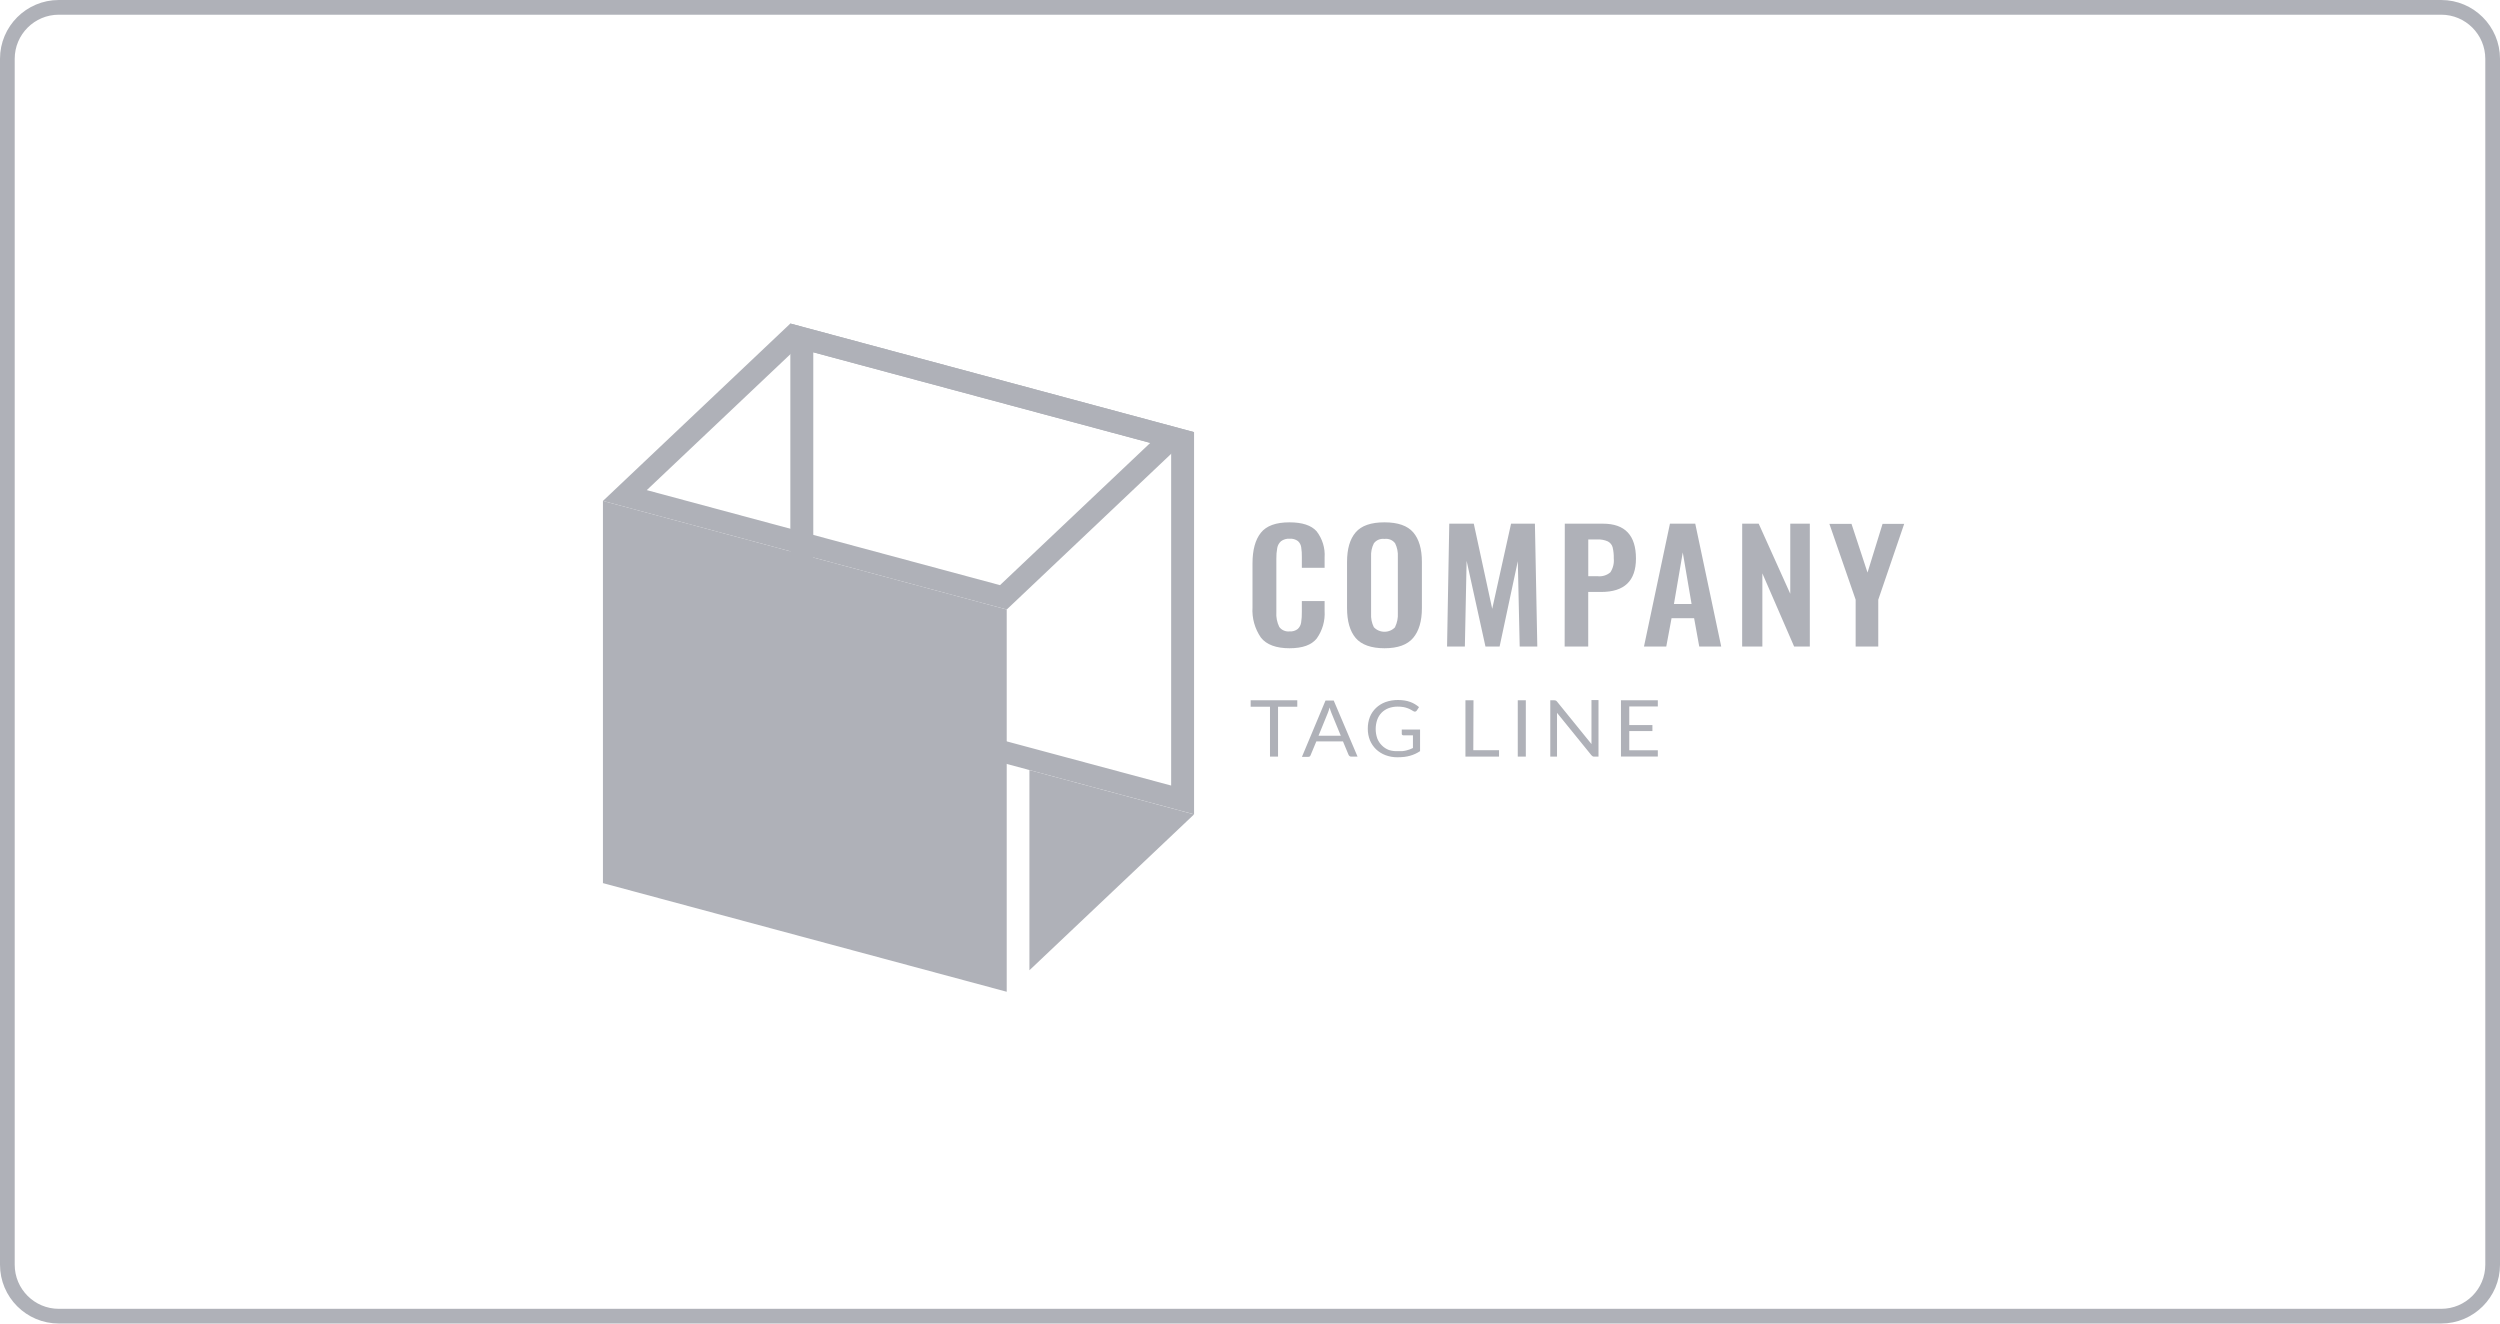
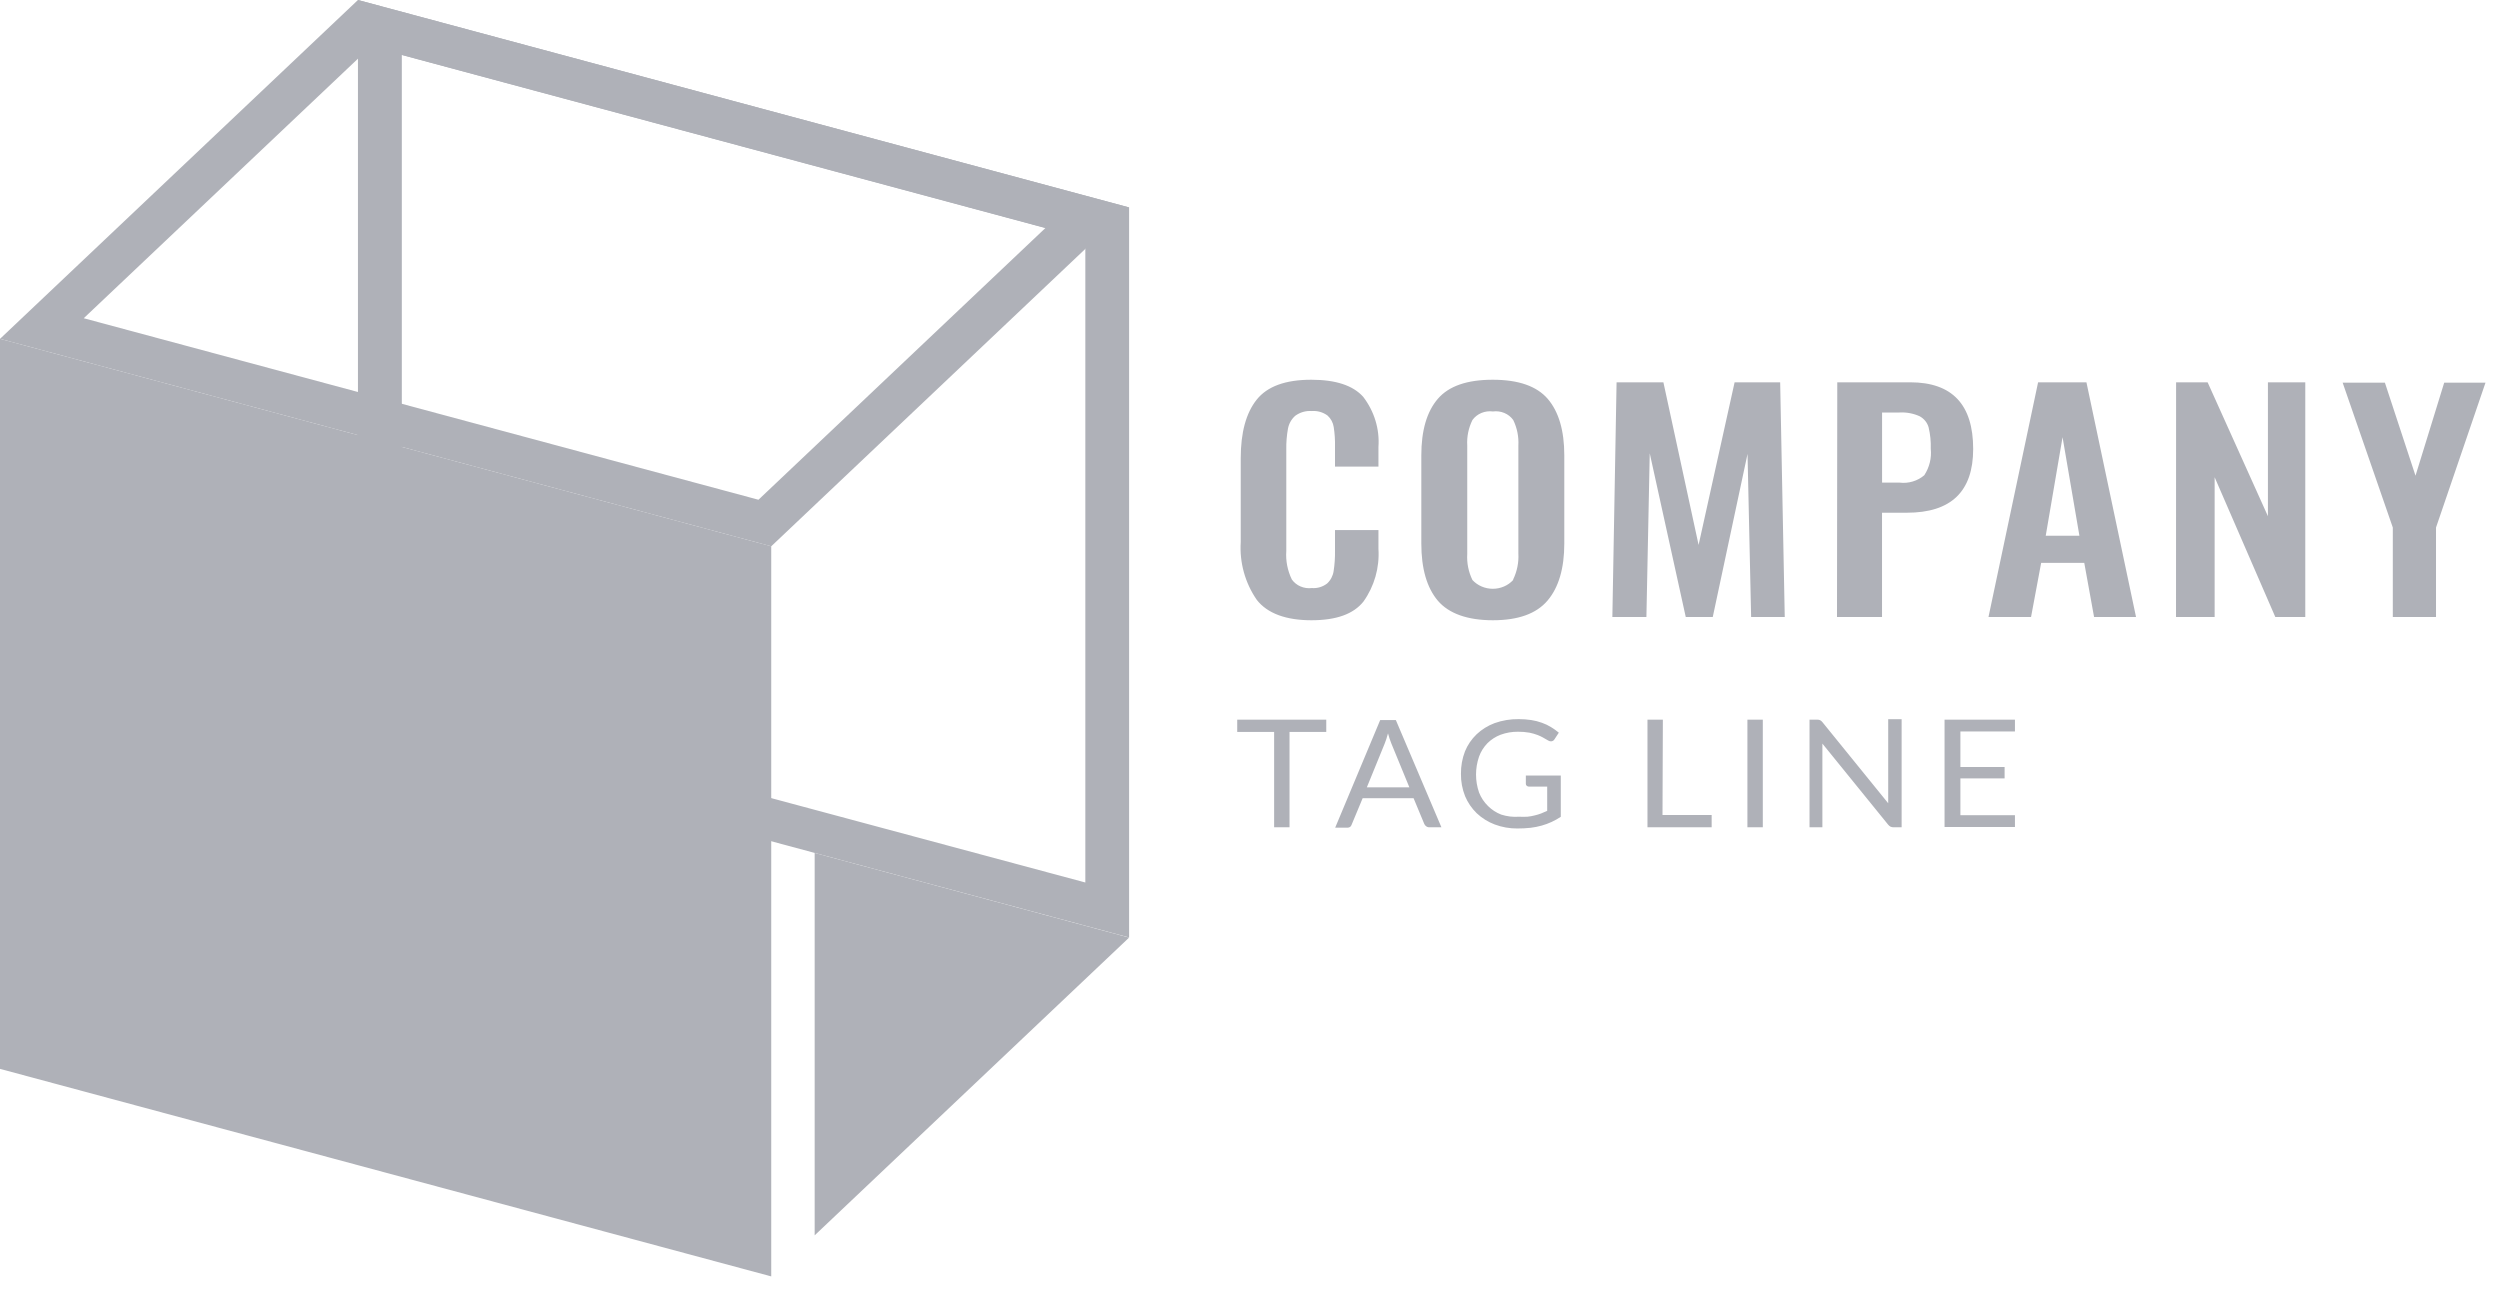
- <svg xmlns="http://www.w3.org/2000/svg" width="170" height="90" fill="none">
-   <rect x=".5" y=".5" width="169" height="89" rx="3.5" stroke="#AFB1B8" />
-   <path d="M85.74 43.353a3.259 3.259 0 01-.57-2.057v-2.983c0-.914.189-1.609.567-2.084.378-.475 1.028-.712 1.949-.71.865 0 1.48.202 1.843.607.396.516.589 1.147.544 1.784v.7h-1.547v-.71a3.961 3.961 0 00-.045-.694.69.69 0 00-.221-.413.836.836 0 00-.561-.16.886.886 0 00-.59.17.81.81 0 00-.256.455c-.045.243-.065.49-.061.737v3.62c-.025.349.043.698.198 1.016a.734.734 0 00.31.246.78.78 0 00.399.058.788.788 0 00.548-.164.748.748 0 00.23-.44c.037-.24.053-.483.048-.725v-.735h1.548v.67a2.914 2.914 0 01-.535 1.876c-.355.443-.961.664-1.852.664-.891 0-1.564-.236-1.946-.728zM92.186 43.384c-.391-.465-.587-1.141-.587-2.036V38.21c0-.886.196-1.556.587-2.011.39-.455 1.044-.682 1.961-.68.91 0 1.56.227 1.952.68.39.455.59 1.125.59 2.011v3.138c0 .886-.2 1.565-.597 2.033-.397.467-1.044.7-1.945.7-.9 0-1.567-.236-1.961-.697zm2.682-.753c.14-.29.204-.61.186-.928V37.86a1.843 1.843 0 00-.183-.91.738.738 0 00-.316-.25.784.784 0 00-.408-.053.794.794 0 00-.41.054.75.75 0 00-.317.25c-.141.283-.205.596-.186.91v3.859c-.02.32.044.638.186.928a.96.96 0 00.326.23 1.008 1.008 0 00.796 0 .96.96 0 00.326-.23v-.018zM98.55 35.61h1.667l1.253 5.79 1.282-5.79h1.622l.163 8.356h-1.198l-.128-5.807-1.238 5.807h-.961l-1.282-5.828-.119 5.828H98.4l.15-8.355zM106.406 35.61h2.596c1.495 0 2.243.791 2.243 2.373 0 1.515-.787 2.271-2.362 2.27h-.884v3.713h-1.603l.01-8.355zm2.218 3.571c.158.02.319.006.471-.04.152-.045.292-.122.41-.224.184-.282.265-.613.231-.943a2.892 2.892 0 00-.077-.758.635.635 0 00-.118-.23.668.668 0 00-.203-.168 1.526 1.526 0 00-.714-.133h-.622v2.496h.622zM113.556 35.61h1.721l1.766 8.356h-1.494l-.349-1.927h-1.535l-.359 1.927h-1.516l1.766-8.355zm1.471 5.462l-.599-3.508-.6 3.508h1.199zM118.469 35.61h1.122l2.147 4.767V35.61h1.33v8.355h-1.067l-2.16-4.976v4.976h-1.375l.003-8.355zM126.184 40.78l-1.786-5.158h1.504l1.089 3.313 1.023-3.313h1.471l-1.763 5.158v3.186h-1.538V40.78zM88.215 47.619v.437h-1.308v3.395h-.548v-3.395h-1.314v-.437h3.17zM92.314 51.451h-.423a.176.176 0 01-.119-.036.196.196 0 01-.07-.088l-.379-.91H89.51l-.379.91a.257.257 0 01-.057.103.183.183 0 01-.119.036h-.423l1.603-3.831h.557l1.622 3.816zm-2.654-1.423h1.513l-.641-1.56a2.964 2.964 0 01-.119-.36l-.06.203-.058.16-.635 1.557zM95.077 51.075c.1.005.2.005.3 0 .088-.009.173-.024.257-.046a1.82 1.82 0 00.231-.07c.07-.027.141-.06.215-.094v-.861h-.641a.12.12 0 01-.087-.03.087.087 0 01-.032-.07v-.295h1.244v1.469a2.355 2.355 0 01-.676.312 2.655 2.655 0 01-.401.08 4.459 4.459 0 01-.468.024 2.252 2.252 0 01-.808-.143 1.937 1.937 0 01-.64-.4 1.849 1.849 0 01-.414-.607 2.076 2.076 0 01-.147-.795 2.155 2.155 0 01.144-.801c.092-.228.233-.434.413-.607.183-.173.401-.308.641-.398.275-.098.566-.146.859-.143.15 0 .298.011.446.034.13.02.258.053.38.097.113.04.22.09.321.152.099.06.192.127.28.2l-.155.237a.14.14 0 01-.052.052.15.15 0 01-.073.02.196.196 0 01-.099-.03 1.923 1.923 0 01-.157-.09 1.372 1.372 0 00-.215-.104 1.873 1.873 0 00-.295-.085 2.255 2.255 0 00-.407-.033 1.743 1.743 0 00-.618.106 1.337 1.337 0 00-.471.303c-.133.138-.235.3-.298.477a1.954 1.954 0 000 1.277c.07.18.179.345.32.483.132.131.291.234.468.303.204.066.42.092.635.076zM100.185 51.014h1.75v.437H99.65v-3.832h.548l-.013 3.395zM103.756 51.45h-.548V47.62h.548v3.832zM105.794 47.637a.27.27 0 01.083.07l2.343 2.889a1.036 1.036 0 010-.137v-2.855h.478v3.847h-.276a.242.242 0 01-.119-.021.318.318 0 01-.086-.073l-2.34-2.885v2.979h-.458V47.62h.285c.031 0 .062.006.09.018zM112.732 47.619v.422h-1.942v1.265h1.574v.406h-1.574v1.308h1.942v.422h-2.506v-3.823h2.506zM55.303 23.954l24.335 6.541v22.922L55.303 46.88V23.954zM53.743 22v25.992l27.453 7.382v-25.99L53.743 22z" fill="#AFB1B8" />
-   <path d="M68.457 67.44L41 60.052v-25.99l27.457 7.385V67.44z" fill="#AFB1B8" />
-   <path d="M54.198 23.66l24.018 6.459L68 39.79l-24.02-6.462 10.217-9.67zM53.743 22L41 34.063l27.457 7.385 12.739-12.063L53.743 22zM70.001 65.978l11.195-10.6-11.195-3.013v13.613z" fill="#AFB1B8" />
+ <svg xmlns="http://www.w3.org/2000/svg" width="89" height="46" fill="none">
+   <path d="M44.74 21.353a3.259 3.259 0 01-.57-2.057v-2.982c0-.915.189-1.61.567-2.085.378-.475 1.028-.712 1.949-.71.865 0 1.48.202 1.843.607.396.516.589 1.147.544 1.784v.7h-1.547v-.71a3.961 3.961 0 00-.045-.694.69.69 0 00-.221-.413.836.836 0 00-.561-.16.886.886 0 00-.59.17.81.81 0 00-.257.455c-.044.243-.064.49-.06.737v3.62c-.025.349.044.698.198 1.016a.734.734 0 00.31.247.78.78 0 00.399.057.788.788 0 00.548-.164.748.748 0 00.23-.44c.037-.24.053-.483.049-.725v-.735h1.547v.67a2.914 2.914 0 01-.535 1.876c-.355.443-.961.664-1.852.664-.891 0-1.564-.236-1.946-.728zM51.186 21.384c-.391-.465-.587-1.141-.587-2.036V16.21c0-.886.196-1.556.587-2.011.39-.455 1.044-.682 1.961-.68.91 0 1.56.227 1.952.68.39.455.59 1.125.59 2.011v3.138c0 .886-.2 1.565-.597 2.033-.397.467-1.044.7-1.945.7-.9 0-1.567-.236-1.961-.697zm2.682-.753c.14-.29.204-.61.186-.928v-3.841a1.843 1.843 0 00-.183-.91.738.738 0 00-.316-.25.784.784 0 00-.408-.054.794.794 0 00-.41.054.75.75 0 00-.318.25c-.14.283-.204.596-.185.91v3.859c-.02.32.044.638.185.928a.96.96 0 00.327.23 1.008 1.008 0 00.796 0 .96.96 0 00.326-.23v-.018zM57.55 13.61h1.667l1.253 5.79 1.282-5.79h1.622l.163 8.356H62.34l-.128-5.807-1.238 5.807h-.961l-1.282-5.828-.119 5.828H57.4l.15-8.355zM65.406 13.61h2.596c1.495 0 2.243.791 2.243 2.373 0 1.515-.787 2.271-2.362 2.27H67v3.713h-1.603l.01-8.355zm2.218 3.571c.158.02.319.006.47-.04.153-.045.293-.122.411-.223.184-.283.265-.614.23-.944a2.854 2.854 0 00-.076-.758.63.63 0 00-.118-.23.67.67 0 00-.203-.168 1.528 1.528 0 00-.714-.133h-.622v2.496h.622zM72.556 13.61h1.721l1.766 8.356h-1.494l-.349-1.927h-1.535l-.36 1.927H70.79l1.766-8.355zm1.471 5.462l-.6-3.508-.599 3.508h1.199zM77.469 13.61h1.122l2.147 4.767V13.61h1.33v8.355h-1.067l-2.16-4.976v4.976h-1.375l.003-8.355zM85.184 18.78l-1.786-5.158h1.504l1.09 3.313 1.022-3.313h1.47l-1.762 5.158v3.186h-1.538V18.78zM47.215 25.619v.437h-1.308v3.395h-.548v-3.395h-1.314v-.437h3.17zM51.314 29.451h-.423a.176.176 0 01-.119-.036.196.196 0 01-.07-.088l-.378-.91H48.51l-.379.91a.257.257 0 01-.057.103.183.183 0 01-.119.036h-.423l1.603-3.832h.557l1.622 3.817zm-2.654-1.423h1.513l-.641-1.56a2.964 2.964 0 01-.119-.36l-.06.203-.058.16-.635 1.557zM54.077 29.075c.1.005.2.005.3 0 .087-.009.173-.024.257-.046a1.82 1.82 0 00.231-.07c.07-.027.141-.06.215-.093v-.862h-.641a.12.12 0 01-.087-.03.087.087 0 01-.032-.07v-.295h1.244v1.469a2.355 2.355 0 01-.676.312 2.655 2.655 0 01-.401.08 4.459 4.459 0 01-.468.024 2.252 2.252 0 01-.808-.143 1.937 1.937 0 01-.64-.4 1.849 1.849 0 01-.414-.607 2.076 2.076 0 01-.147-.795 2.155 2.155 0 01.144-.802c.092-.227.233-.433.413-.606.183-.173.401-.308.641-.398.275-.098.566-.146.859-.142.15 0 .298.01.446.033.13.02.258.052.38.097.113.04.22.09.321.152.099.06.192.127.28.2l-.155.237a.14.14 0 01-.052.052.15.15 0 01-.073.02.196.196 0 01-.099-.03 1.923 1.923 0 01-.157-.09 1.372 1.372 0 00-.215-.104 1.873 1.873 0 00-.295-.085 2.255 2.255 0 00-.407-.033 1.743 1.743 0 00-.618.106 1.337 1.337 0 00-.471.303c-.133.138-.235.3-.298.477a1.954 1.954 0 000 1.277c.07.18.179.345.32.482.132.132.291.235.468.304.204.066.42.092.635.076zM59.185 29.014h1.75v.437H58.65v-3.832h.548l-.013 3.395zM62.756 29.45h-.548V25.62h.548v3.832zM64.794 25.637c.032.018.06.041.083.07l2.343 2.889a.972.972 0 010-.137v-2.855h.478v3.847h-.276a.24.24 0 01-.119-.021.314.314 0 01-.086-.073l-2.34-2.885v2.979h-.458V25.62h.285c.031 0 .062.006.09.018zM71.732 25.619v.422H69.79v1.265h1.574v.406H69.79v1.308h1.942v.422h-2.506v-3.823h2.506zM14.303 1.954l24.335 6.541v22.922L14.305 24.88V1.954zM12.743 0v25.992l27.453 7.382V7.384L12.743 0z" fill="#AFB1B8" />
+   <path d="M27.456 45.44L0 38.052v-25.99l27.456 7.385V45.44z" fill="#AFB1B8" />
+   <path d="M13.198 1.66l24.017 6.459-10.214 9.672-24.02-6.462 10.217-9.67zM12.743 0L0 12.063l27.456 7.385 12.74-12.063L12.743 0zM29.002 43.978l11.194-10.6-11.194-3.013v13.613z" fill="#AFB1B8" />
</svg>
